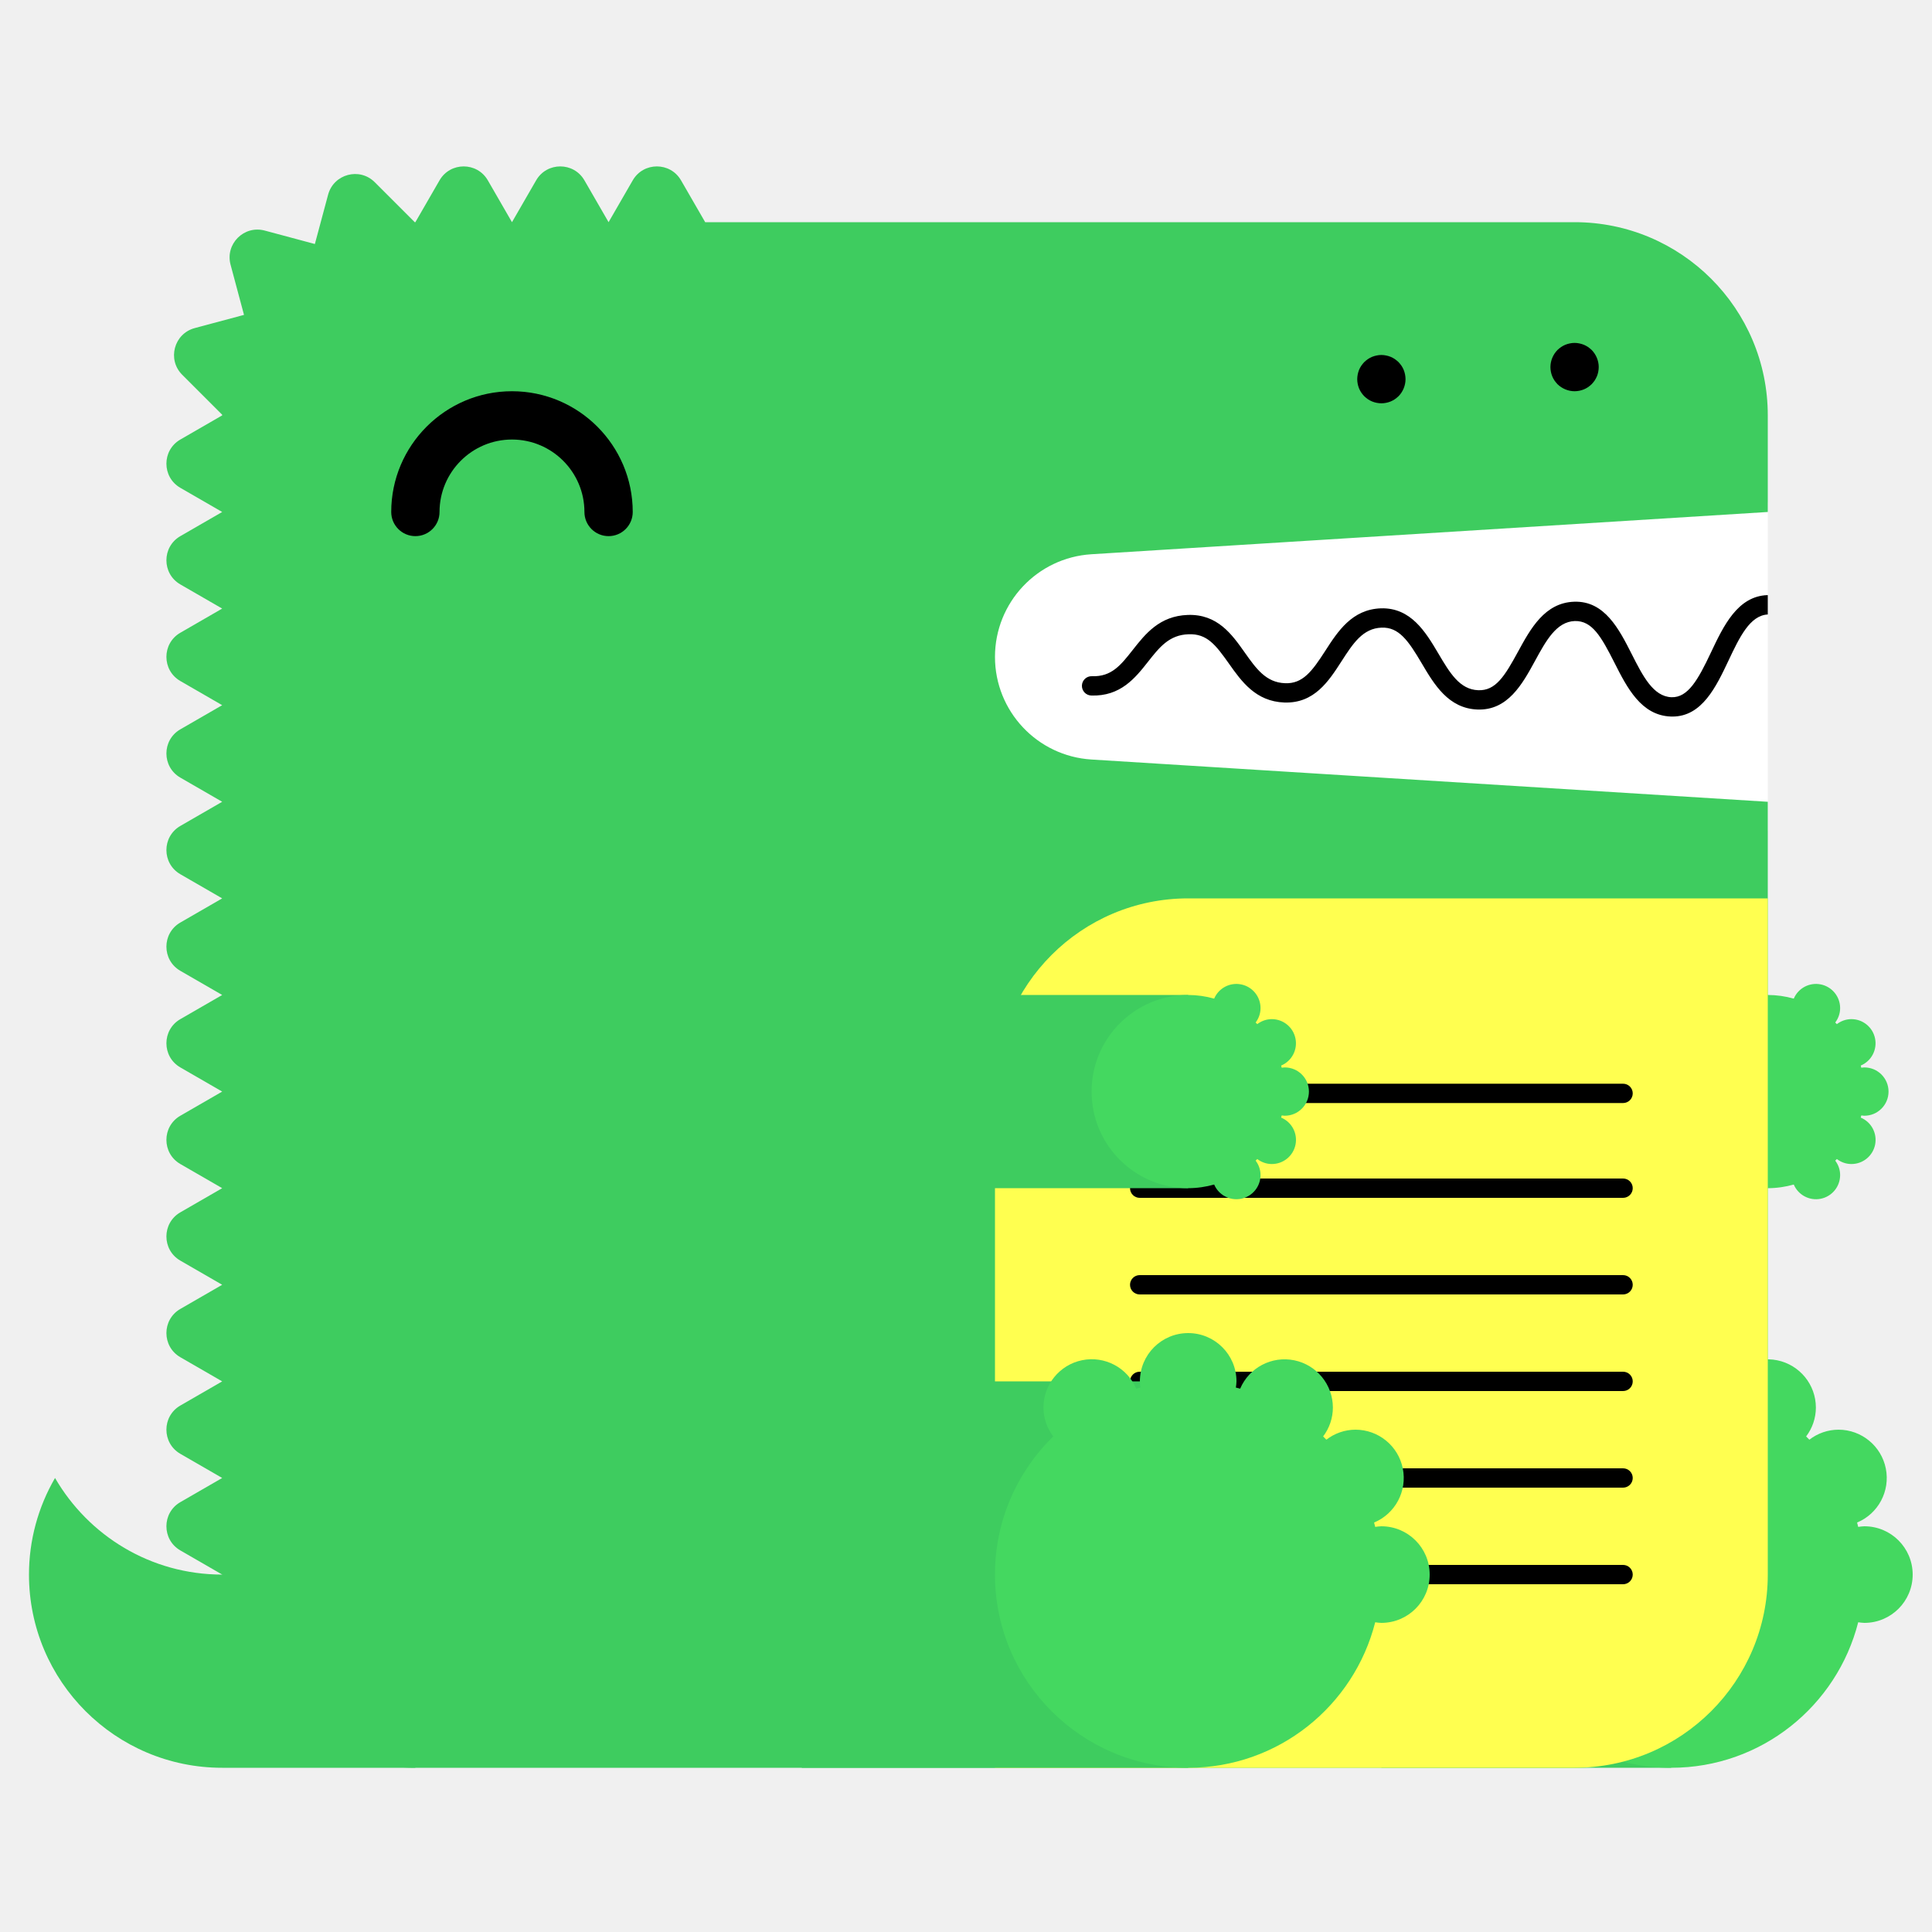
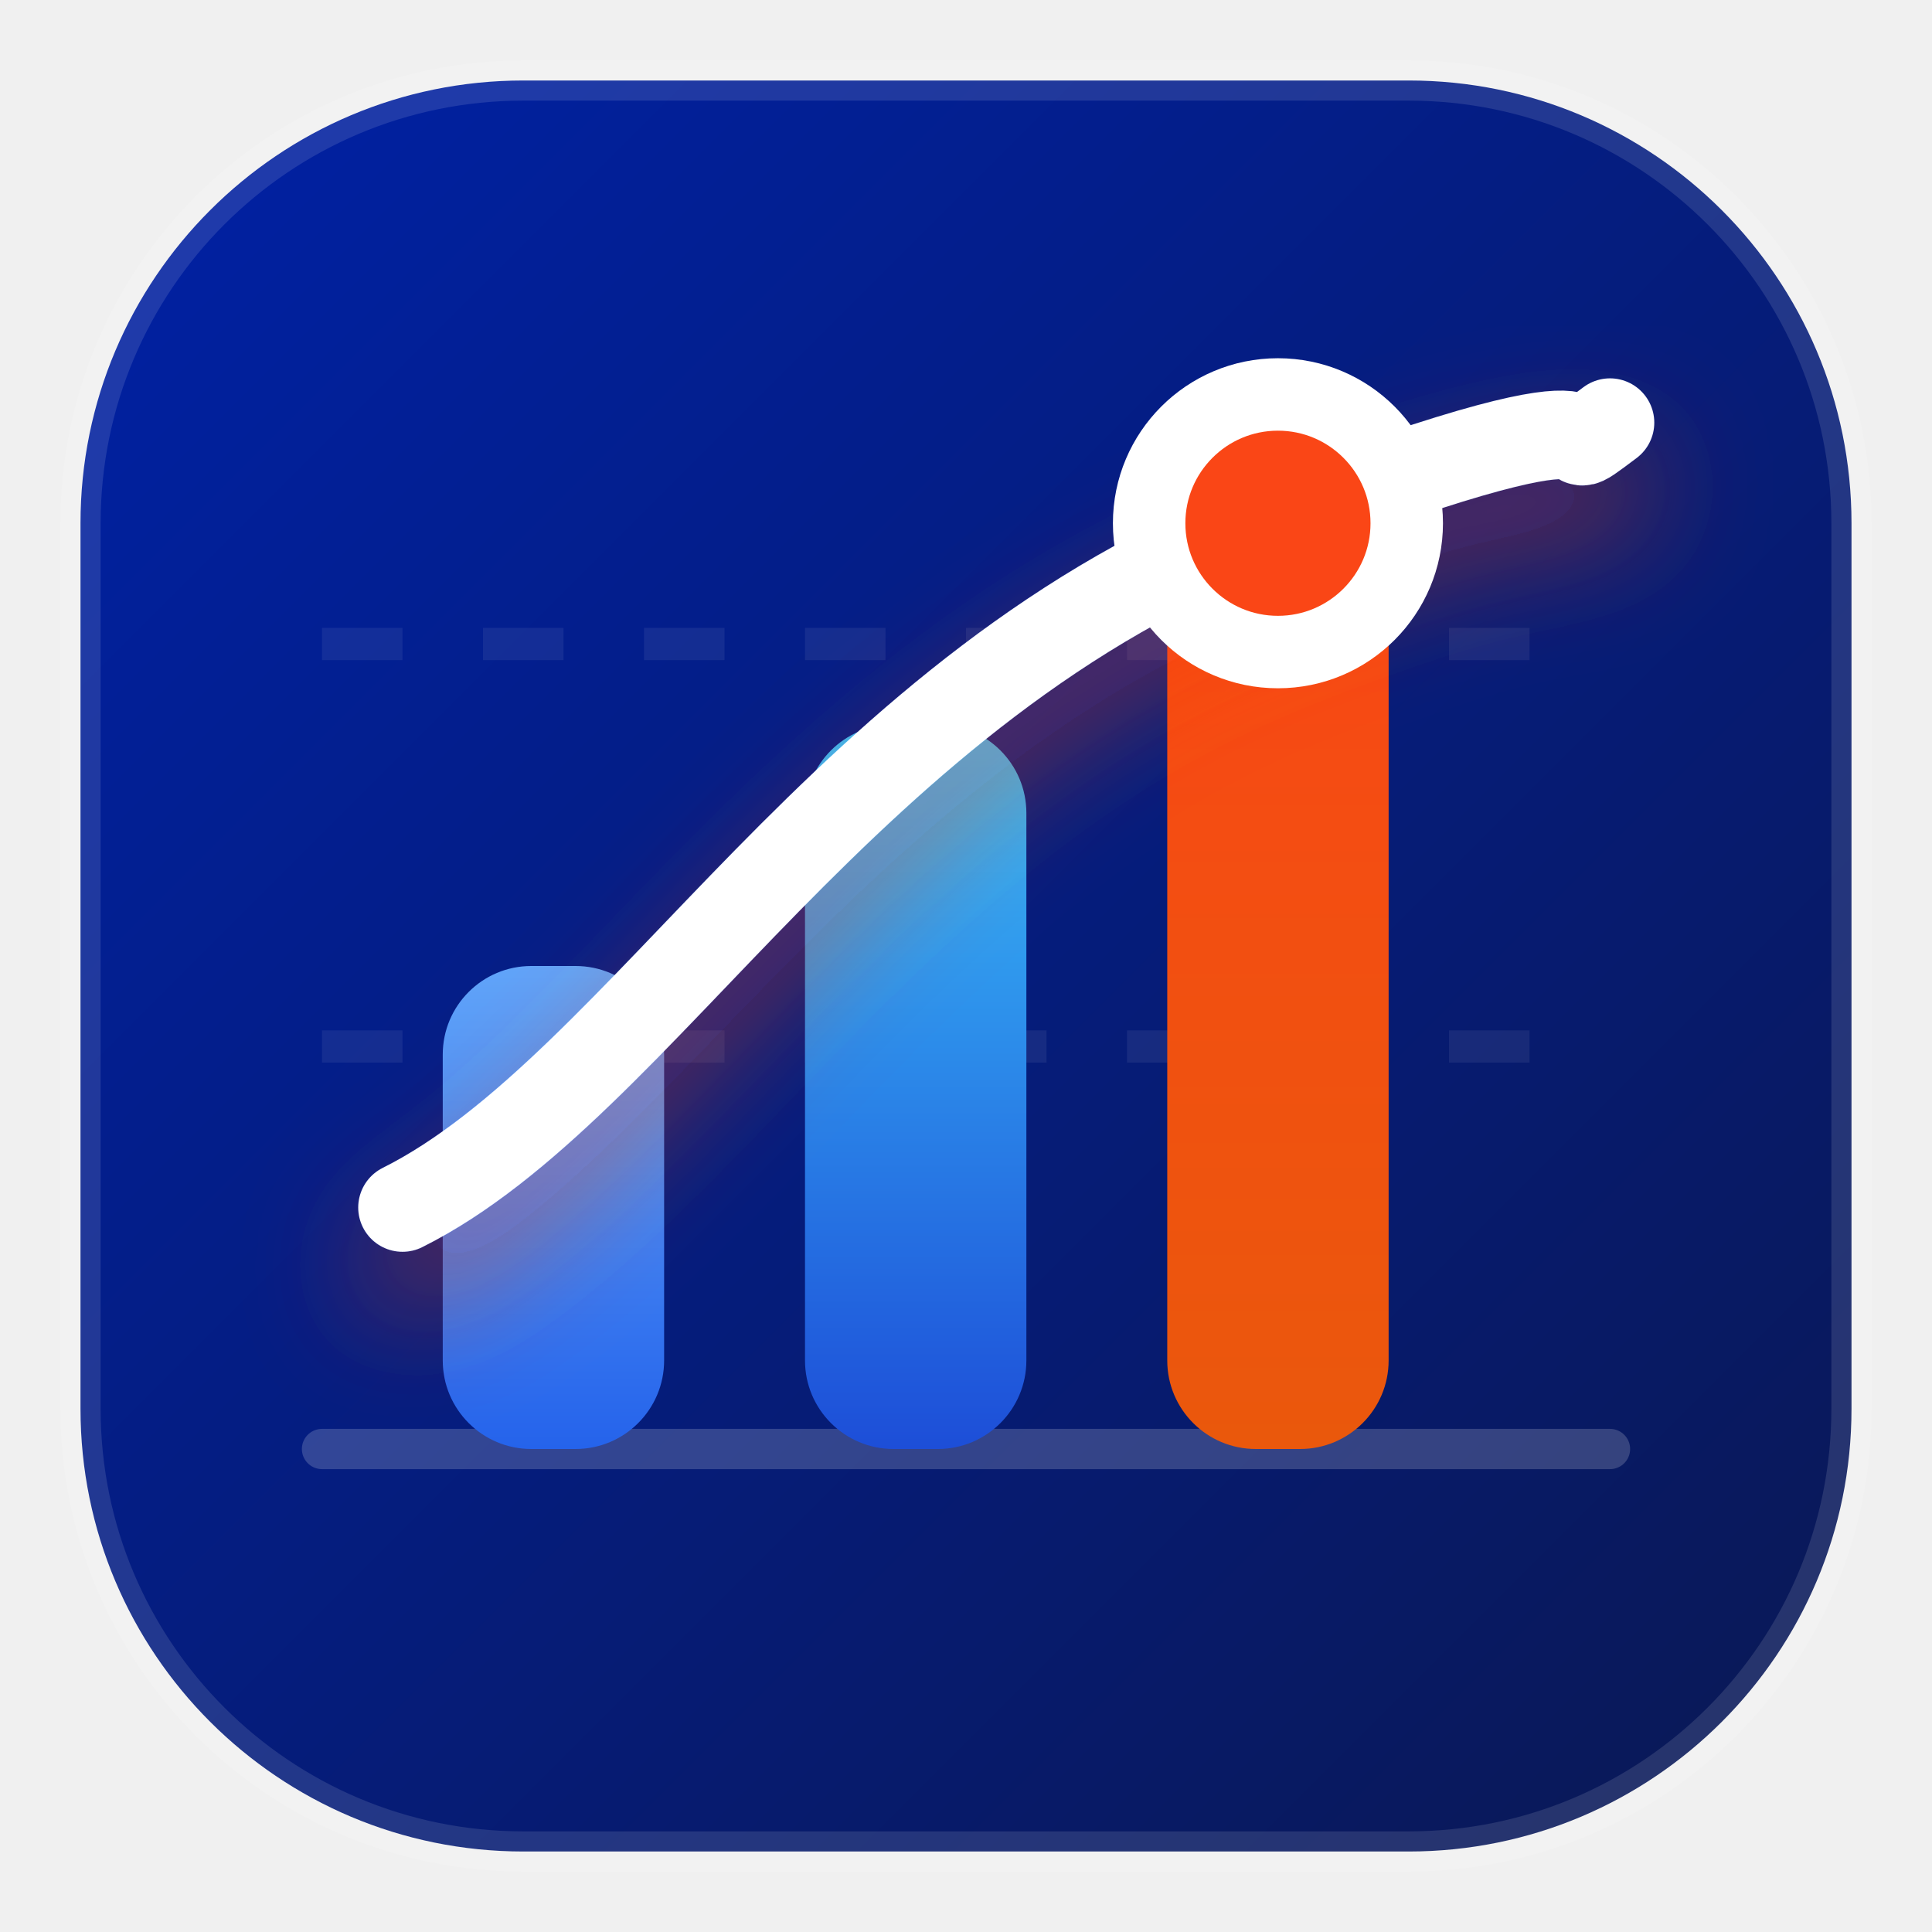
- <svg xmlns="http://www.w3.org/2000/svg" width="200" height="200" viewBox="0 0 200 200">
-   <g fill="none" fill-rule="evenodd">
-     <path fill="#FFF" d="M99 52h84v34H99z" />
-     <path d="M23 163c-7.398 0-13.843-4.027-17.303-10A19.886 19.886 0 0 0 3 163c0 11.046 8.954 20 20 20h20v-20H23z" fill="#3ECC5F" />
-     <path d="M112.98 57.376L183 53V43c0-11.046-8.954-20-20-20H73l-2.5-4.33c-1.112-1.925-3.889-1.925-5 0L63 23l-2.5-4.33c-1.111-1.925-3.889-1.925-5 0L53 23l-2.5-4.33c-1.111-1.925-3.889-1.925-5 0L43 23c-.022 0-.042.003-.065.003l-4.142-4.141c-1.57-1.571-4.252-.853-4.828 1.294l-1.369 5.104-5.192-1.392c-2.148-.575-4.111 1.389-3.535 3.536l1.39 5.193-5.102 1.367c-2.148.576-2.867 3.259-1.296 4.83l4.142 4.142c0 .021-.003.042-.003.064l-4.33 2.5c-1.925 1.111-1.925 3.889 0 5L23 53l-4.33 2.5c-1.925 1.111-1.925 3.889 0 5L23 63l-4.33 2.5c-1.925 1.111-1.925 3.889 0 5L23 73l-4.33 2.5c-1.925 1.111-1.925 3.889 0 5L23 83l-4.33 2.5c-1.925 1.111-1.925 3.889 0 5L23 93l-4.33 2.5c-1.925 1.111-1.925 3.889 0 5L23 103l-4.33 2.5c-1.925 1.111-1.925 3.889 0 5L23 113l-4.33 2.5c-1.925 1.111-1.925 3.889 0 5L23 123l-4.33 2.5c-1.925 1.111-1.925 3.889 0 5L23 133l-4.33 2.5c-1.925 1.111-1.925 3.889 0 5L23 143l-4.33 2.5c-1.925 1.111-1.925 3.889 0 5L23 153l-4.33 2.5c-1.925 1.111-1.925 3.889 0 5L23 163c0 11.046 8.954 20 20 20h120c11.046 0 20-8.954 20-20V83l-70.02-4.376A10.645 10.645 0 0 1 103 68c0-5.621 4.37-10.273 9.98-10.624" fill="#3ECC5F" />
-     <path fill="#3ECC5F" d="M143 183h30v-40h-30z" />
-     <path d="M193 158c-.219 0-.428.037-.639.064-.038-.15-.074-.301-.116-.451A5 5 0 0 0 190.32 148a4.96 4.96 0 0 0-3.016 1.036 26.531 26.531 0 0 0-.335-.336 4.955 4.955 0 0 0 1.011-2.987 5 5 0 0 0-9.599-1.959c-.148-.042-.297-.077-.445-.115.027-.211.064-.42.064-.639a5 5 0 0 0-5-5 5 5 0 0 0-5 5c0 .219.037.428.064.639-.148.038-.297.073-.445.115a4.998 4.998 0 0 0-9.599 1.959c0 1.125.384 2.151 1.011 2.987-3.717 3.632-6.031 8.693-6.031 14.3 0 11.046 8.954 20 20 20 9.339 0 17.16-6.41 19.361-15.064.211.027.42.064.639.064a5 5 0 0 0 5-5 5 5 0 0 0-5-5" fill="#44D860" />
-     <path fill="#3ECC5F" d="M153 123h30v-20h-30z" />
-     <path d="M193 115.5a2.5 2.5 0 1 0 0-5c-.109 0-.214.019-.319.032-.02-.075-.037-.15-.058-.225a2.501 2.501 0 0 0-.963-4.807c-.569 0-1.088.197-1.508.518a6.653 6.653 0 0 0-.168-.168c.314-.417.506-.931.506-1.494a2.5 2.5 0 0 0-4.8-.979A9.987 9.987 0 0 0 183 103c-5.522 0-10 4.478-10 10s4.478 10 10 10c.934 0 1.833-.138 2.69-.377a2.5 2.5 0 0 0 4.8-.979c0-.563-.192-1.077-.506-1.494.057-.055.113-.111.168-.168.42.321.939.518 1.508.518a2.5 2.5 0 0 0 .963-4.807c.021-.074.038-.15.058-.225.105.013.21.032.319.032" fill="#44D860" />
-     <path d="M63 55.5a2.5 2.5 0 0 1-2.5-2.5c0-4.136-3.364-7.5-7.5-7.5s-7.5 3.364-7.5 7.5a2.5 2.5 0 1 1-5 0c0-6.893 5.607-12.5 12.5-12.5S65.5 46.107 65.5 53a2.5 2.5 0 0 1-2.5 2.5" fill="#000" />
-     <path d="M103 183h60c11.046 0 20-8.954 20-20V93h-60c-11.046 0-20 8.954-20 20v70z" fill="#FFFF50" />
-     <path d="M168.02 124h-50.04a1 1 0 1 1 0-2h50.04a1 1 0 1 1 0 2m0 20h-50.04a1 1 0 1 1 0-2h50.04a1 1 0 1 1 0 2m0 20h-50.04a1 1 0 1 1 0-2h50.04a1 1 0 1 1 0 2m0-49.814h-50.04a1 1 0 1 1 0-2h50.04a1 1 0 1 1 0 2m0 19.814h-50.04a1 1 0 1 1 0-2h50.04a1 1 0 1 1 0 2m0 20h-50.04a1 1 0 1 1 0-2h50.04a1 1 0 1 1 0 2M183 61.611c-.012 0-.022-.006-.034-.005-3.09.105-4.552 3.196-5.842 5.923-1.346 2.85-2.387 4.703-4.093 4.647-1.889-.068-2.969-2.202-4.113-4.46-1.314-2.594-2.814-5.536-5.963-5.426-3.046.104-4.513 2.794-5.807 5.167-1.377 2.528-2.314 4.065-4.121 3.994-1.927-.07-2.951-1.805-4.136-3.813-1.321-2.236-2.848-4.75-5.936-4.664-2.994.103-4.465 2.385-5.763 4.4-1.373 2.13-2.335 3.428-4.165 3.351-1.973-.07-2.992-1.51-4.171-3.177-1.324-1.873-2.816-3.993-5.895-3.89-2.928.1-4.399 1.97-5.696 3.618-1.232 1.564-2.194 2.802-4.229 2.724a1 1 0 0 0-.072 2c3.017.101 4.545-1.8 5.872-3.487 1.177-1.496 2.193-2.787 4.193-2.855 1.926-.082 2.829 1.115 4.195 3.045 1.297 1.834 2.769 3.914 5.731 4.021 3.103.104 4.596-2.215 5.918-4.267 1.182-1.834 2.202-3.417 4.15-3.484 1.793-.067 2.769 1.35 4.145 3.681 1.297 2.197 2.766 4.686 5.787 4.796 3.125.108 4.634-2.62 5.949-5.035 1.139-2.088 2.214-4.06 4.119-4.126 1.793-.042 2.728 1.595 4.111 4.33 1.292 2.553 2.757 5.445 5.825 5.556l.169.003c3.064 0 4.518-3.075 5.805-5.794 1.139-2.41 2.217-4.68 4.067-4.773v-2z" fill="#000" />
-     <path fill="#3ECC5F" d="M83 183h40v-40H83z" />
-     <path d="M143 158c-.219 0-.428.037-.639.064-.038-.15-.074-.301-.116-.451A5 5 0 0 0 140.32 148a4.96 4.96 0 0 0-3.016 1.036 26.531 26.531 0 0 0-.335-.336 4.955 4.955 0 0 0 1.011-2.987 5 5 0 0 0-9.599-1.959c-.148-.042-.297-.077-.445-.115.027-.211.064-.42.064-.639a5 5 0 0 0-5-5 5 5 0 0 0-5 5c0 .219.037.428.064.639-.148.038-.297.073-.445.115a4.998 4.998 0 0 0-9.599 1.959c0 1.125.384 2.151 1.011 2.987-3.717 3.632-6.031 8.693-6.031 14.3 0 11.046 8.954 20 20 20 9.339 0 17.16-6.41 19.361-15.064.211.027.42.064.639.064a5 5 0 0 0 5-5 5 5 0 0 0-5-5" fill="#44D860" />
-     <path fill="#3ECC5F" d="M83 123h40v-20H83z" />
-     <path d="M133 115.5a2.5 2.5 0 1 0 0-5c-.109 0-.214.019-.319.032-.02-.075-.037-.15-.058-.225a2.501 2.501 0 0 0-.963-4.807c-.569 0-1.088.197-1.508.518a6.653 6.653 0 0 0-.168-.168c.314-.417.506-.931.506-1.494a2.5 2.5 0 0 0-4.8-.979A9.987 9.987 0 0 0 123 103c-5.522 0-10 4.478-10 10s4.478 10 10 10c.934 0 1.833-.138 2.69-.377a2.5 2.5 0 0 0 4.8-.979c0-.563-.192-1.077-.506-1.494.057-.055.113-.111.168-.168.42.321.939.518 1.508.518a2.5 2.5 0 0 0 .963-4.807c.021-.074.038-.15.058-.225.105.013.21.032.319.032" fill="#44D860" />
-     <path d="M143 41.75c-.16 0-.33-.02-.49-.05a2.52 2.52 0 0 1-.47-.14c-.15-.06-.29-.14-.431-.23-.13-.09-.259-.2-.38-.31-.109-.12-.219-.24-.309-.38s-.17-.28-.231-.43a2.619 2.619 0 0 1-.189-.96c0-.16.02-.33.05-.49.03-.16.08-.31.139-.47.061-.15.141-.29.231-.43.09-.13.2-.26.309-.38.121-.11.25-.22.38-.31.141-.09.281-.17.431-.23.149-.06.31-.11.47-.14.32-.07.65-.07.98 0 .159.03.32.08.47.14.149.06.29.14.43.23.13.09.259.2.38.31.11.12.22.25.31.38.09.14.17.28.23.43.06.16.11.31.14.47.029.16.05.33.05.49 0 .66-.271 1.31-.73 1.77-.121.11-.25.22-.38.31-.14.09-.281.17-.43.23a2.565 2.565 0 0 1-.96.19m20-1.25c-.66 0-1.3-.27-1.771-.73a3.802 3.802 0 0 1-.309-.38c-.09-.14-.17-.28-.231-.43a2.619 2.619 0 0 1-.189-.96c0-.66.27-1.3.729-1.77.121-.11.25-.22.38-.31.141-.09.281-.17.431-.23.149-.06.31-.11.47-.14.32-.07.66-.07.98 0 .159.03.32.08.47.14.149.06.29.14.43.23.13.09.259.2.38.31.459.47.73 1.11.73 1.77 0 .16-.021.33-.05.49-.03.16-.08.32-.14.47-.07.15-.14.29-.23.43-.09.13-.2.26-.31.38-.121.11-.25.22-.38.31-.14.09-.281.17-.43.23a2.565 2.565 0 0 1-.96.19" fill="#000" />
-   </g>
+ <svg xmlns="http://www.w3.org/2000/svg" viewBox="0 0 48 48" width="100%" height="100%">
+   <defs>
+     <linearGradient id="sqBg" x1="0%" y1="0%" x2="100%" y2="100%">
+       <stop offset="0%" stop-color="#0021A5" />
+       <stop offset="100%" stop-color="#0A1854" />
+     </linearGradient>
+     <linearGradient id="bar1Grad" x1="0%" y1="100%" x2="0%" y2="0%">
+       <stop offset="0%" stop-color="#2563EB" />
+       <stop offset="100%" stop-color="#60A5FA" />
+     </linearGradient>
+     <linearGradient id="bar2Grad" x1="0%" y1="100%" x2="0%" y2="0%">
+       <stop offset="0%" stop-color="#1D4ED8" />
+       <stop offset="100%" stop-color="#38BDF8" />
+     </linearGradient>
+     <linearGradient id="bar3Grad" x1="0%" y1="100%" x2="0%" y2="0%">
+       <stop offset="0%" stop-color="#EA580C" />
+       <stop offset="100%" stop-color="#FA4616" />
+     </linearGradient>
+     <filter id="trendShadow" x="-20%" y="-20%" width="150%" height="150%">
+       <feDropShadow dx="0" dy="1.5" stdDeviation="1.5" flood-color="#FA4616" flood-opacity="0.45" />
+     </filter>
+   </defs>
+   <rect x="2" y="2" width="44" height="44" rx="11" fill="url(#sqBg)" />
+   <rect x="2" y="2" width="44" height="44" rx="11" fill="none" stroke="rgba(255,255,255,0.12)" stroke-width="1" />
+   <line x1="8" y1="36" x2="40" y2="36" stroke="rgba(255,255,255,0.18)" stroke-width="1" stroke-linecap="round" />
+   <line x1="8" y1="26" x2="40" y2="26" stroke="rgba(255,255,255,0.07)" stroke-width="0.8" stroke-dasharray="2 2" />
+   <line x1="8" y1="16" x2="40" y2="16" stroke="rgba(255,255,255,0.07)" stroke-width="0.8" stroke-dasharray="2 2" />
+   <rect x="11" y="24" width="5.5" height="12" rx="2.2" fill="url(#bar1Grad)" />
+   <rect x="20" y="18" width="5.5" height="18" rx="2.2" fill="url(#bar2Grad)" />
+   <rect x="29" y="11" width="5.5" height="25" rx="2.2" fill="url(#bar3Grad)" />
+   <path d="M 10 30 C 16 27, 21 17, 31.5 13 S 38 12, 40 10.5" fill="none" stroke="#FFFFFF" stroke-width="2.2" stroke-linecap="round" filter="url(#trendShadow)" />
+   <circle cx="31.75" cy="13" r="3.2" fill="#FA4616" stroke="#FFFFFF" stroke-width="1.8" />
</svg>
